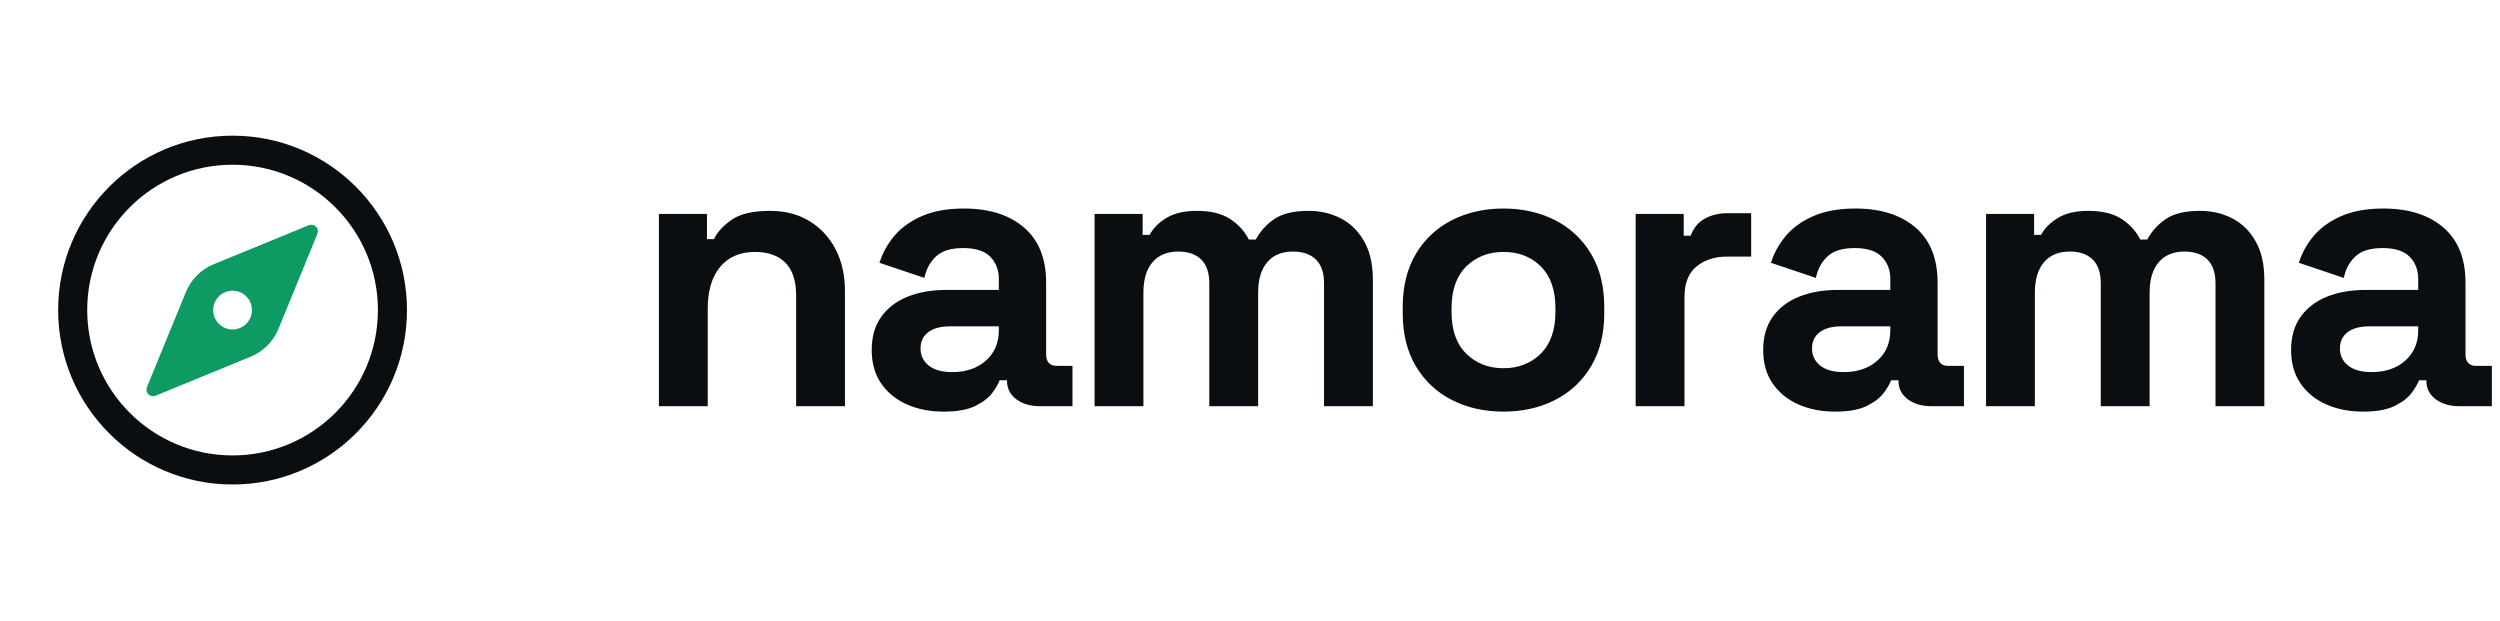
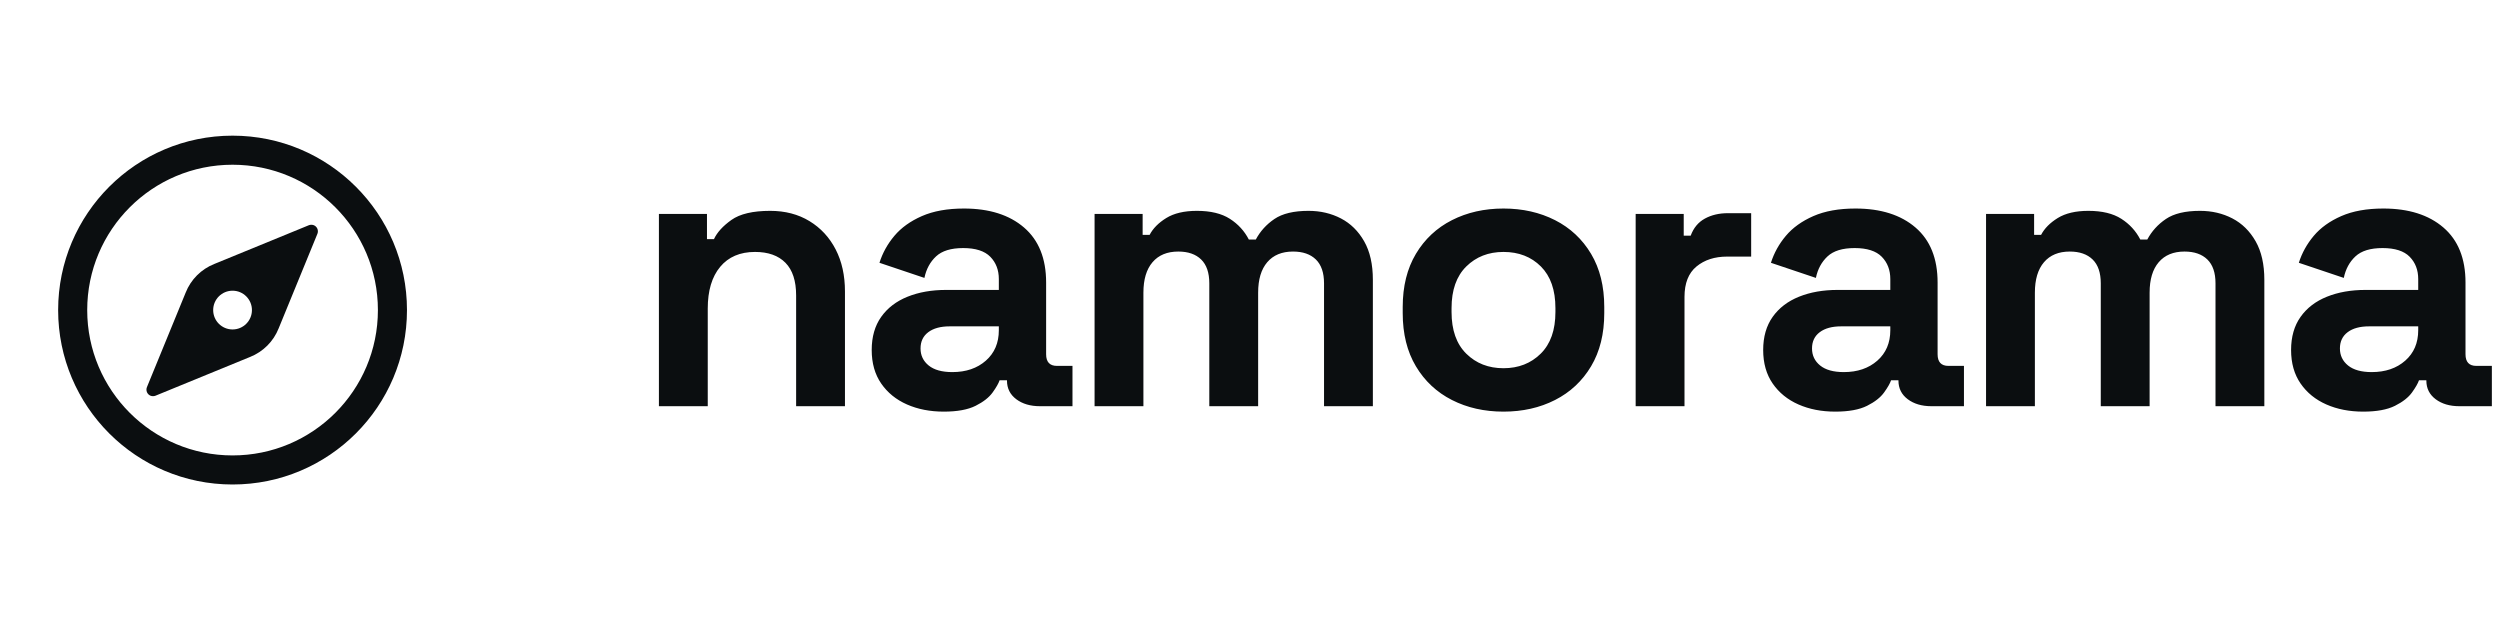
<svg xmlns="http://www.w3.org/2000/svg" viewBox="0 0 129 32" width="129" height="32" role="img" aria-label="Namorama">
  <g transform="translate(0,4)">
    <path fill="#0b0e10" d="M12,21a9,9,0,1,1,9-9A9,9,0,0,1,12,21ZM12,4.5A7.5,7.5,0,1,0,19.5,12,7.5,7.5,0,0,0,12,4.5Z" />
-     <path fill="#0d9a63" d="M15.94,7.62l-4.88,2a2.63,2.63,0,0,0-1.48,1.48l-2,4.88a.34.34,0,0,0,.19.44.36.36,0,0,0,.25,0l4.88-2a2.63,2.63,0,0,0,1.48-1.48l2-4.88a.34.34,0,0,0-.19-.44A.36.36,0,0,0,15.94,7.62ZM12,13a1,1,0,1,1,1-1A1,1,0,0,1,12,13Z" />
+     <path fill="#0b0e10" d="M15.94,7.62l-4.88,2a2.63,2.63,0,0,0-1.48,1.48l-2,4.88a.34.34,0,0,0,.19.44.36.36,0,0,0,.25,0l4.88-2a2.63,2.63,0,0,0,1.48-1.48l2-4.88a.34.34,0,0,0-.19-.44A.36.36,0,0,0,15.94,7.62ZM12,13a1,1,0,1,1,1-1A1,1,0,0,1,12,13Z" />
  </g>
  <g transform="translate(32.60,20.96) scale(0.2)">
    <path fill="#0b0e10" d="M19.6 0L7 0L7 -49.6L19.4 -49.6L19.4 -43.1L21.2 -43.1Q22.4 -45.7 25.7 -48.05Q29 -50.4 35.7 -50.4L35.7 -50.4Q41.5 -50.4 45.85 -47.75Q50.2 -45.1 52.6 -40.45Q55 -35.8 55 -29.6L55 -29.6L55 0L42.4 0L42.4 -28.6Q42.4 -34.2 39.65 -37Q36.9 -39.8 31.8 -39.8L31.8 -39.8Q26 -39.8 22.8 -35.95Q19.6 -32.1 19.6 -25.2L19.6 -25.2L19.6 0M80.5 1.4L80.5 1.4Q75.2 1.4 71 -0.45Q66.8 -2.3 64.35 -5.85Q61.9 -9.4 61.9 -14.5L61.9 -14.5Q61.9 -19.6 64.35 -23.05Q66.8 -26.5 71.15 -28.25Q75.5 -30 81.1 -30L81.1 -30L94.7 -30L94.7 -32.8Q94.7 -36.3 92.5 -38.55Q90.3 -40.8 85.5 -40.8L85.5 -40.8Q80.8 -40.8 78.5 -38.65Q76.2 -36.5 75.5 -33.1L75.5 -33.1L63.9 -37Q65.1 -40.8 67.75 -43.95Q70.4 -47.1 74.85 -49.05Q79.3 -51 85.7 -51L85.7 -51Q95.5 -51 101.2 -46.1Q106.9 -41.2 106.9 -31.9L106.9 -31.9L106.9 -13.4Q106.9 -10.4 109.7 -10.4L109.7 -10.4L113.7 -10.4L113.7 0L105.3 0Q101.6 0 99.2 -1.8Q96.8 -3.6 96.8 -6.6L96.8 -6.6L96.8 -6.7L94.9 -6.7Q94.5 -5.5 93.1 -3.55Q91.7 -1.6 88.7 -0.1Q85.7 1.4 80.5 1.4M82.7 -8.8L82.7 -8.8Q88 -8.8 91.35 -11.75Q94.7 -14.7 94.7 -19.6L94.7 -19.6L94.7 -20.6L82 -20.6Q78.5 -20.6 76.5 -19.1Q74.5 -17.6 74.5 -14.9L74.5 -14.9Q74.5 -12.2 76.6 -10.5Q78.7 -8.8 82.7 -8.8M132 0L119.4 0L119.4 -49.6L131.8 -49.6L131.8 -44.2L133.6 -44.2Q134.9 -46.7 137.9 -48.55Q140.9 -50.4 145.8 -50.4L145.8 -50.4Q151.1 -50.4 154.3 -48.35Q157.5 -46.3 159.2 -43L159.2 -43L161 -43Q162.7 -46.2 165.8 -48.3Q168.9 -50.4 174.6 -50.4L174.6 -50.4Q179.2 -50.4 182.95 -48.45Q186.7 -46.5 188.95 -42.55Q191.2 -38.6 191.2 -32.6L191.2 -32.6L191.2 0L178.6 0L178.6 -31.7Q178.6 -35.8 176.5 -37.85Q174.4 -39.9 170.6 -39.9L170.6 -39.9Q166.3 -39.9 163.95 -37.15Q161.6 -34.4 161.6 -29.3L161.6 -29.3L161.6 0L149 0L149 -31.7Q149 -35.8 146.9 -37.85Q144.8 -39.9 141 -39.9L141 -39.9Q136.7 -39.9 134.35 -37.15Q132 -34.4 132 -29.3L132 -29.3L132 0M224.9 1.4L224.9 1.4Q217.5 1.4 211.6 -1.6Q205.7 -4.6 202.3 -10.3Q198.9 -16 198.9 -24L198.9 -24L198.9 -25.6Q198.9 -33.6 202.3 -39.3Q205.7 -45 211.6 -48Q217.5 -51 224.9 -51L224.9 -51Q232.3 -51 238.2 -48Q244.1 -45 247.5 -39.3Q250.9 -33.6 250.9 -25.6L250.9 -25.6L250.9 -24Q250.9 -16 247.5 -10.3Q244.1 -4.6 238.2 -1.6Q232.3 1.4 224.9 1.4M224.9 -9.8L224.9 -9.8Q230.7 -9.8 234.5 -13.55Q238.3 -17.3 238.3 -24.3L238.3 -24.3L238.3 -25.3Q238.3 -32.3 234.55 -36.05Q230.8 -39.8 224.9 -39.8L224.9 -39.8Q219.1 -39.8 215.3 -36.05Q211.5 -32.3 211.5 -25.3L211.5 -25.3L211.5 -24.3Q211.5 -17.3 215.3 -13.55Q219.1 -9.8 224.9 -9.8M271.6 0L259 0L259 -49.6L271.4 -49.6L271.4 -44L273.2 -44Q274.3 -47 276.85 -48.4Q279.4 -49.8 282.8 -49.8L282.8 -49.8L288.8 -49.8L288.8 -38.6L282.6 -38.6Q277.8 -38.6 274.7 -36.05Q271.6 -33.5 271.6 -28.2L271.6 -28.2L271.6 0M310.5 1.4L310.5 1.4Q305.2 1.4 301 -0.45Q296.8 -2.3 294.35 -5.85Q291.9 -9.4 291.9 -14.5L291.9 -14.5Q291.9 -19.6 294.35 -23.05Q296.8 -26.5 301.15 -28.25Q305.5 -30 311.1 -30L311.1 -30L324.7 -30L324.7 -32.8Q324.7 -36.3 322.5 -38.55Q320.3 -40.8 315.5 -40.8L315.5 -40.8Q310.8 -40.8 308.5 -38.65Q306.2 -36.5 305.5 -33.1L305.5 -33.1L293.9 -37Q295.1 -40.8 297.75 -43.95Q300.4 -47.1 304.85 -49.05Q309.3 -51 315.7 -51L315.7 -51Q325.5 -51 331.2 -46.1Q336.9 -41.2 336.9 -31.9L336.9 -31.9L336.9 -13.4Q336.9 -10.4 339.7 -10.4L339.7 -10.4L343.7 -10.4L343.7 0L335.3 0Q331.6 0 329.2 -1.8Q326.8 -3.6 326.8 -6.6L326.8 -6.6L326.8 -6.7L324.9 -6.7Q324.5 -5.5 323.1 -3.55Q321.7 -1.6 318.7 -0.1Q315.7 1.4 310.5 1.4M312.7 -8.8L312.7 -8.8Q318 -8.8 321.35 -11.75Q324.7 -14.7 324.7 -19.6L324.7 -19.6L324.7 -20.6L312 -20.6Q308.5 -20.6 306.5 -19.1Q304.5 -17.6 304.5 -14.9L304.5 -14.9Q304.5 -12.2 306.6 -10.5Q308.7 -8.8 312.7 -8.8M362 0L349.4 0L349.4 -49.6L361.8 -49.6L361.8 -44.2L363.6 -44.2Q364.9 -46.7 367.9 -48.55Q370.9 -50.4 375.8 -50.4L375.8 -50.4Q381.1 -50.4 384.3 -48.35Q387.5 -46.3 389.2 -43L389.2 -43L391 -43Q392.7 -46.2 395.8 -48.3Q398.9 -50.4 404.6 -50.4L404.6 -50.4Q409.2 -50.4 412.95 -48.45Q416.7 -46.5 418.95 -42.55Q421.2 -38.6 421.2 -32.6L421.2 -32.6L421.2 0L408.6 0L408.6 -31.7Q408.6 -35.8 406.5 -37.85Q404.4 -39.9 400.6 -39.9L400.6 -39.9Q396.3 -39.9 393.95 -37.15Q391.6 -34.4 391.6 -29.3L391.6 -29.3L391.6 0L379 0L379 -31.7Q379 -35.8 376.9 -37.85Q374.8 -39.9 371 -39.9L371 -39.9Q366.7 -39.9 364.35 -37.15Q362 -34.4 362 -29.3L362 -29.3L362 0M446.7 1.4L446.7 1.4Q441.4 1.4 437.2 -0.45Q433 -2.3 430.55 -5.85Q428.1 -9.4 428.1 -14.5L428.1 -14.5Q428.1 -19.6 430.55 -23.05Q433 -26.5 437.35 -28.25Q441.7 -30 447.3 -30L447.3 -30L460.9 -30L460.9 -32.8Q460.9 -36.3 458.7 -38.55Q456.5 -40.8 451.7 -40.8L451.7 -40.8Q447 -40.8 444.7 -38.65Q442.4 -36.5 441.7 -33.1L441.7 -33.1L430.1 -37Q431.3 -40.8 433.95 -43.95Q436.6 -47.1 441.05 -49.05Q445.5 -51 451.9 -51L451.9 -51Q461.7 -51 467.4 -46.1Q473.1 -41.2 473.1 -31.9L473.1 -31.9L473.1 -13.4Q473.1 -10.4 475.9 -10.4L475.9 -10.4L479.9 -10.4L479.9 0L471.5 0Q467.8 0 465.4 -1.8Q463 -3.6 463 -6.6L463 -6.6L463 -6.7L461.1 -6.7Q460.7 -5.5 459.3 -3.55Q457.9 -1.6 454.9 -0.1Q451.9 1.4 446.7 1.4M448.9 -8.8L448.9 -8.8Q454.2 -8.8 457.55 -11.75Q460.9 -14.7 460.9 -19.6L460.9 -19.6L460.9 -20.6L448.2 -20.6Q444.7 -20.6 442.7 -19.1Q440.7 -17.6 440.7 -14.9L440.7 -14.9Q440.7 -12.2 442.8 -10.5Q444.9 -8.8 448.9 -8.8" />
  </g>
</svg>
